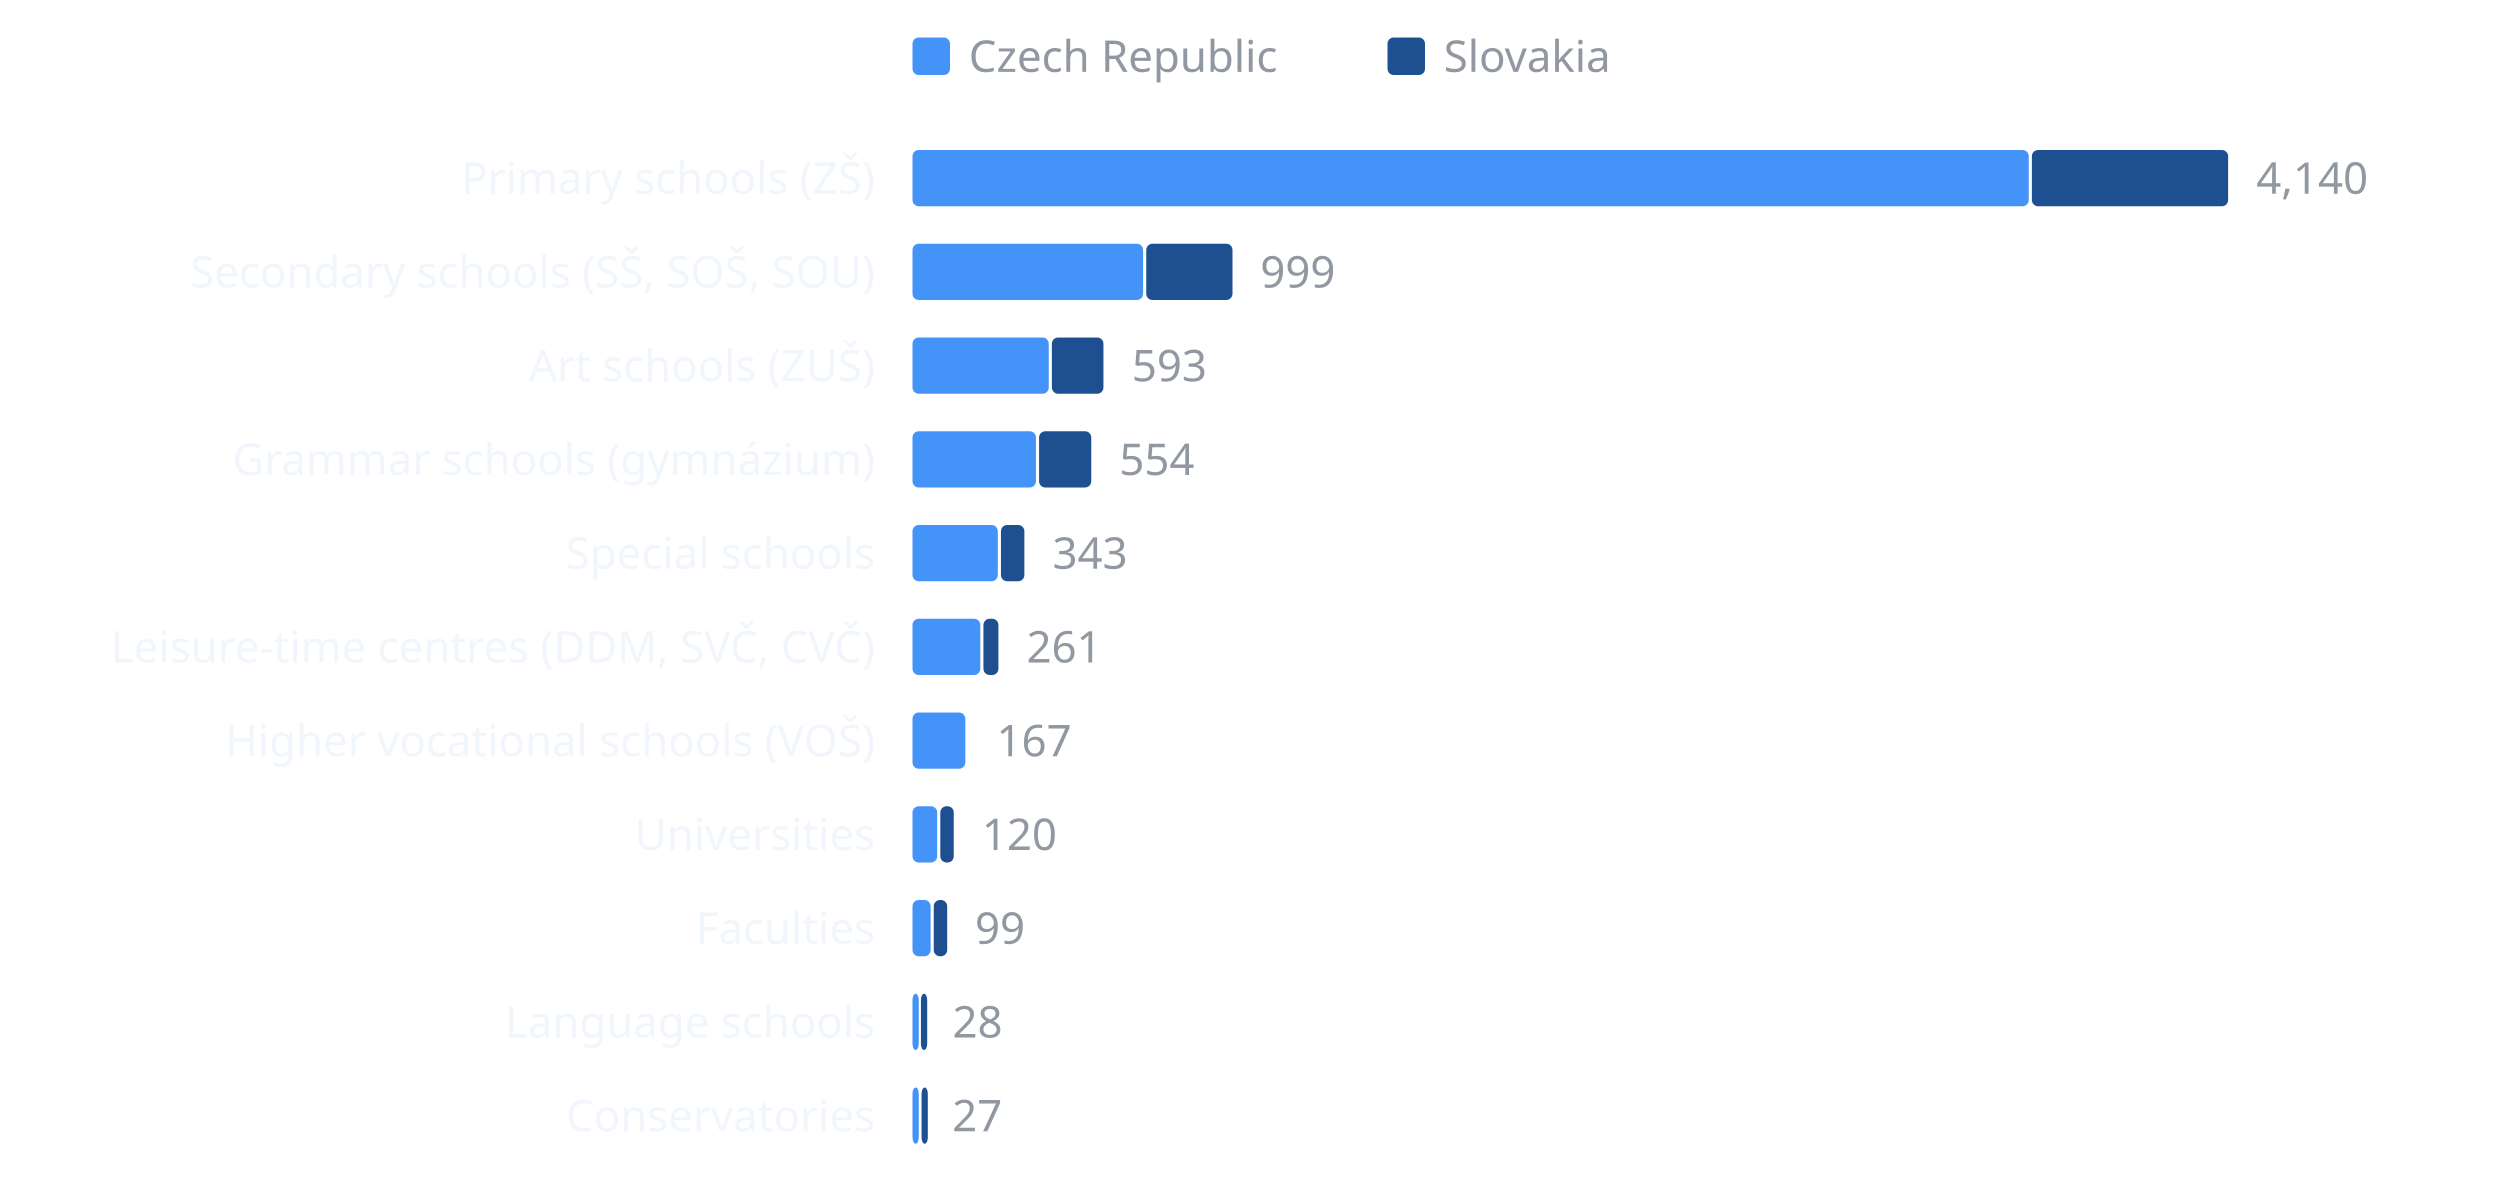
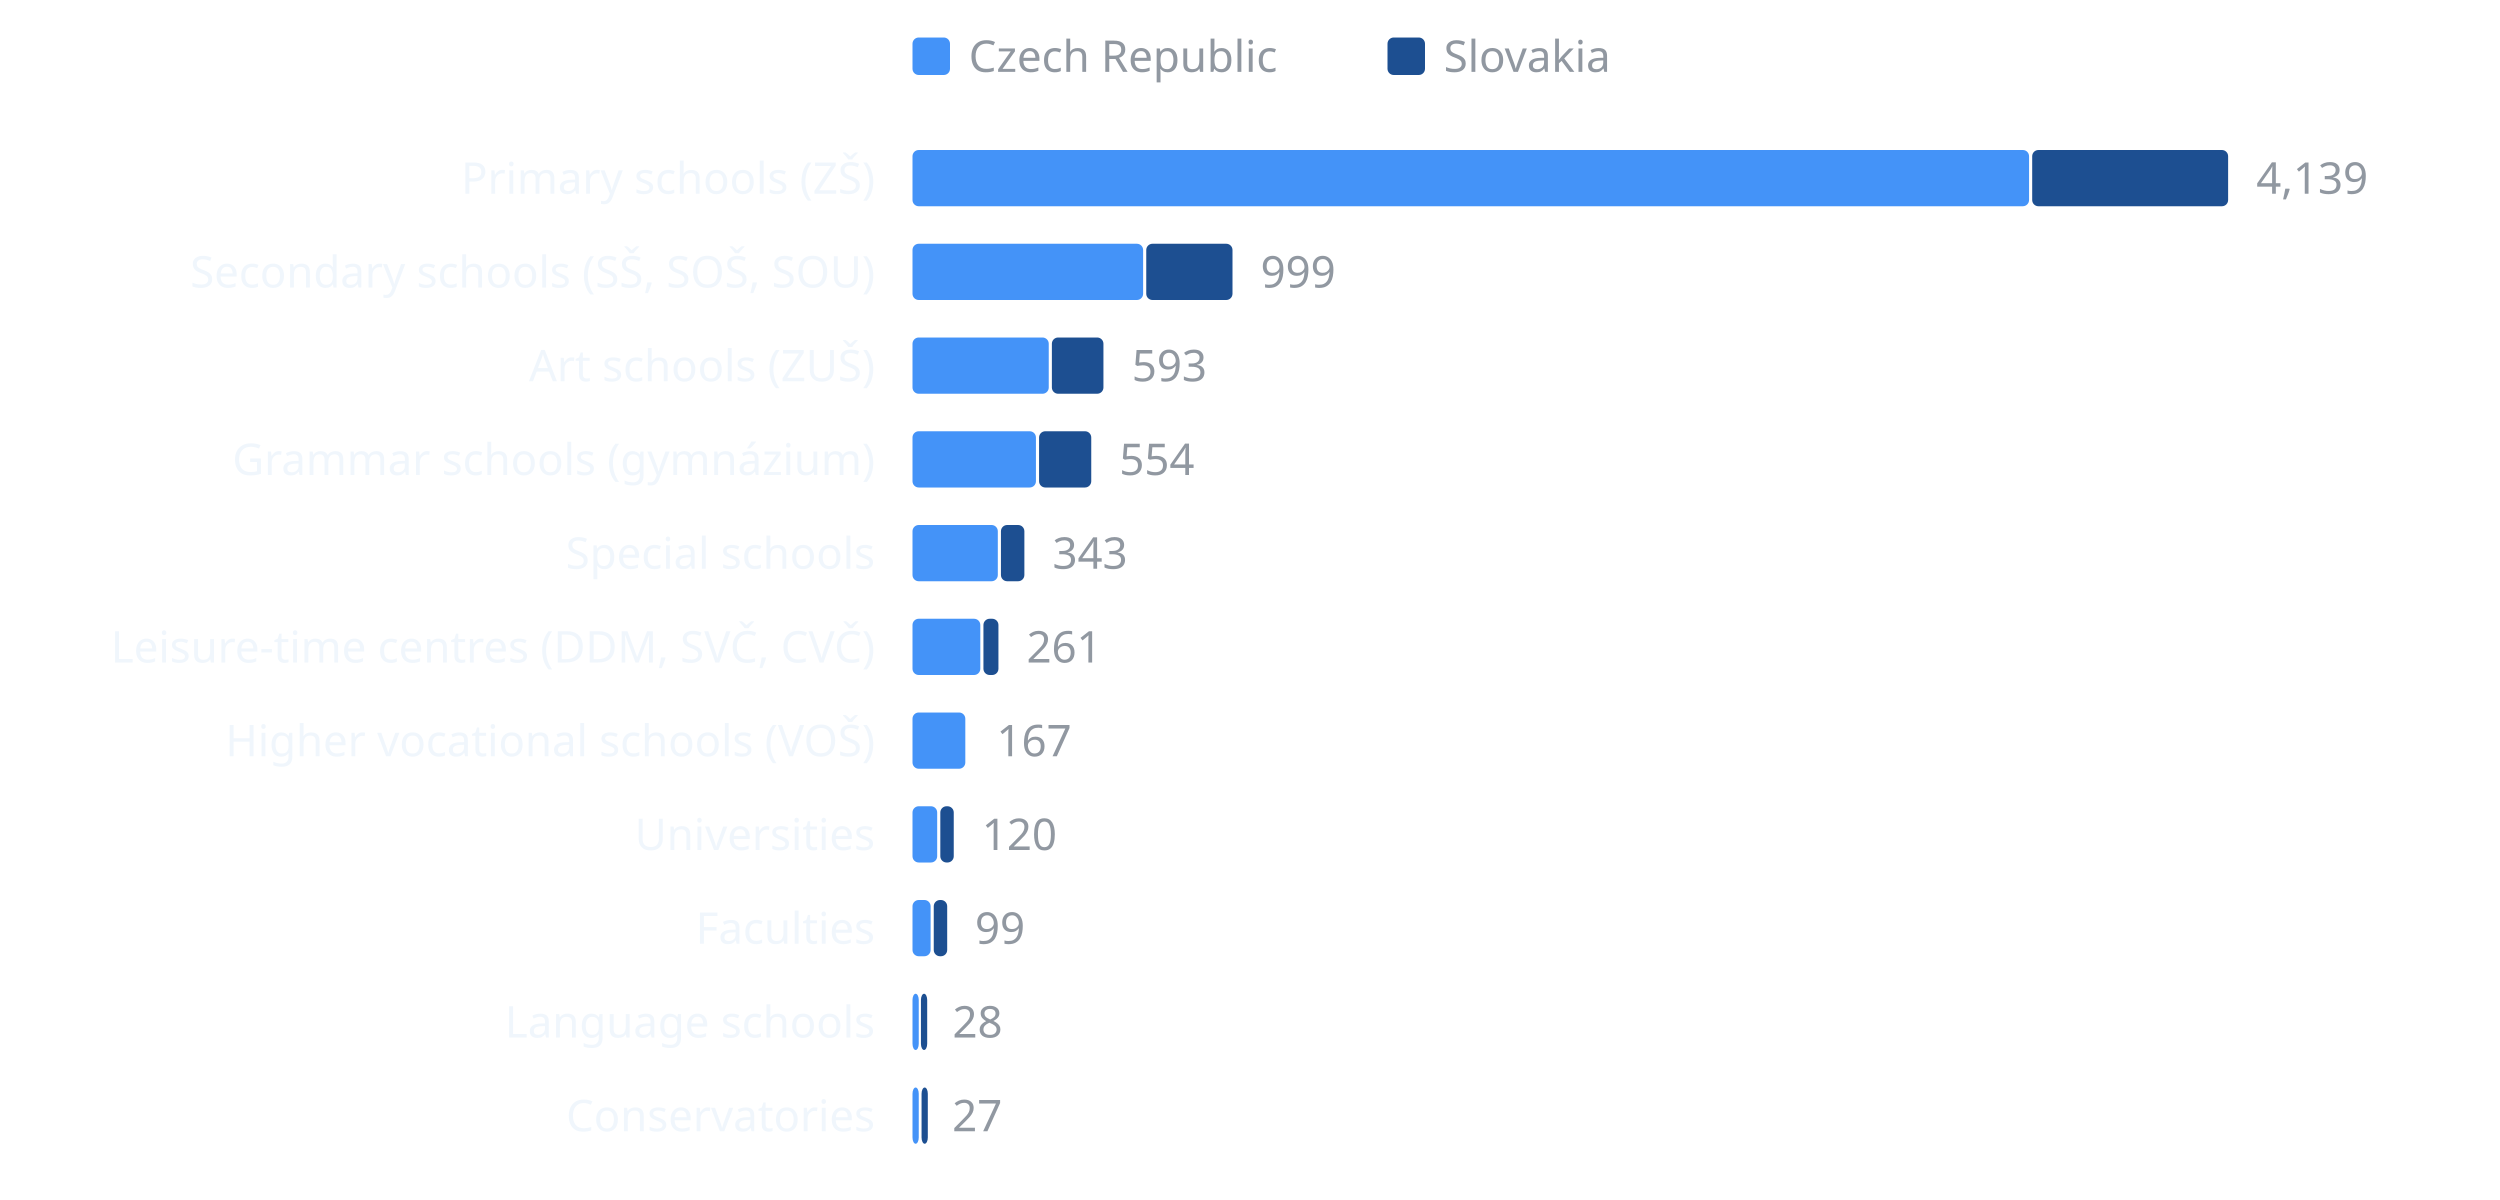
<svg xmlns="http://www.w3.org/2000/svg" width="800" height="384" viewBox="0 0 800 384" role="img" aria-labelledby="t">
  <g font-family="-apple-system, BlinkMacSystemFont, 'Segoe UI', 'Noto Sans', Helvetica, Arial, sans-serif" font-size="14">
    <rect x="292" y="12" width="12" height="12" rx="2" fill="#4493f8" />
    <text x="310" y="23" fill="#9198a1">Czech Republic</text>
    <rect x="444" y="12" width="12" height="12" rx="2" fill="#1d4f91" />
    <text x="462" y="23" fill="#9198a1">Slovakia</text>
    <text x="280" y="62" text-anchor="end" fill="#f0f6fc">Primary schools (ZŠ)</text>
-     <rect x="292" y="48" width="357.2" height="18" rx="2" fill="#4493f8" />
-     <rect x="650.2" y="48" width="62.8" height="18" rx="2" fill="#1d4f91" />
-     <text x="722.0" y="62" fill="#9198a1">4,140</text>
+     <rect x="292" y="48" width="357.3" height="18" rx="2" fill="#4493f8" />
+     <rect x="650.3" y="48" width="62.7" height="18" rx="2" fill="#1d4f91" />
+     <text x="722.0" y="62" fill="#9198a1">4,139</text>
    <text x="280" y="92" text-anchor="end" fill="#f0f6fc">Secondary schools (SŠ, SOŠ, SOU)</text>
    <rect x="292" y="78" width="73.8" height="18" rx="2" fill="#4493f8" />
    <rect x="366.8" y="78" width="27.6" height="18" rx="2" fill="#1d4f91" />
-     <text x="403.3" y="92" fill="#9198a1">999</text>
+     <text x="403.4" y="92" fill="#9198a1">999</text>
    <text x="280" y="122" text-anchor="end" fill="#f0f6fc">Art schools (ZUŠ)</text>
    <rect x="292" y="108" width="43.6" height="18" rx="2" fill="#4493f8" />
    <rect x="336.6" y="108" width="16.5" height="18" rx="2" fill="#1d4f91" />
    <text x="362.2" y="122" fill="#9198a1">593</text>
    <text x="280" y="152" text-anchor="end" fill="#f0f6fc">Grammar schools (gymnázium)</text>
    <rect x="292" y="138" width="39.5" height="18" rx="2" fill="#4493f8" />
    <rect x="332.5" y="138" width="16.7" height="18" rx="2" fill="#1d4f91" />
    <text x="358.2" y="152" fill="#9198a1">554</text>
    <text x="280" y="182" text-anchor="end" fill="#f0f6fc">Special schools</text>
    <rect x="292" y="168" width="27.3" height="18" rx="2" fill="#4493f8" />
    <rect x="320.3" y="168" width="7.5" height="18" rx="2" fill="#1d4f91" />
    <text x="336.8" y="182" fill="#9198a1">343</text>
    <text x="280" y="212" text-anchor="end" fill="#f0f6fc">Leisure-time centres (DDM, SVČ, CVČ)</text>
    <rect x="292" y="198" width="21.7" height="18" rx="2" fill="#4493f8" />
    <rect x="314.7" y="198" width="4.8" height="18" rx="2" fill="#1d4f91" />
    <text x="328.5" y="212" fill="#9198a1">261</text>
    <text x="280" y="242" text-anchor="end" fill="#f0f6fc">Higher vocational schools (VOŠ)</text>
    <rect x="292" y="228" width="16.9" height="18" rx="2" fill="#4493f8" />
    <text x="318.9" y="242" fill="#9198a1">167</text>
    <text x="280" y="272" text-anchor="end" fill="#f0f6fc">Universities</text>
    <rect x="292" y="258" width="7.9" height="18" rx="2" fill="#4493f8" />
    <rect x="300.9" y="258" width="4.3" height="18" rx="2" fill="#1d4f91" />
    <text x="314.2" y="272" fill="#9198a1">120</text>
    <text x="280" y="302" text-anchor="end" fill="#f0f6fc">Faculties</text>
    <rect x="292" y="288" width="5.8" height="18" rx="2" fill="#4493f8" />
    <rect x="298.8" y="288" width="4.3" height="18" rx="2" fill="#1d4f91" />
    <text x="312.0" y="302" fill="#9198a1">99</text>
    <text x="280" y="332" text-anchor="end" fill="#f0f6fc">Language schools</text>
    <rect x="292" y="318" width="2.0" height="18" rx="2" fill="#4493f8" />
    <rect x="294.7" y="318" width="2.0" height="18" rx="2" fill="#1d4f91" />
    <text x="304.8" y="332" fill="#9198a1">28</text>
    <text x="280" y="362" text-anchor="end" fill="#f0f6fc">Conservatories</text>
    <rect x="292" y="348" width="2.0" height="18" rx="2" fill="#4493f8" />
    <rect x="294.9" y="348" width="2.0" height="18" rx="2" fill="#1d4f91" />
    <text x="304.7" y="362" fill="#9198a1">27</text>
  </g>
</svg>
